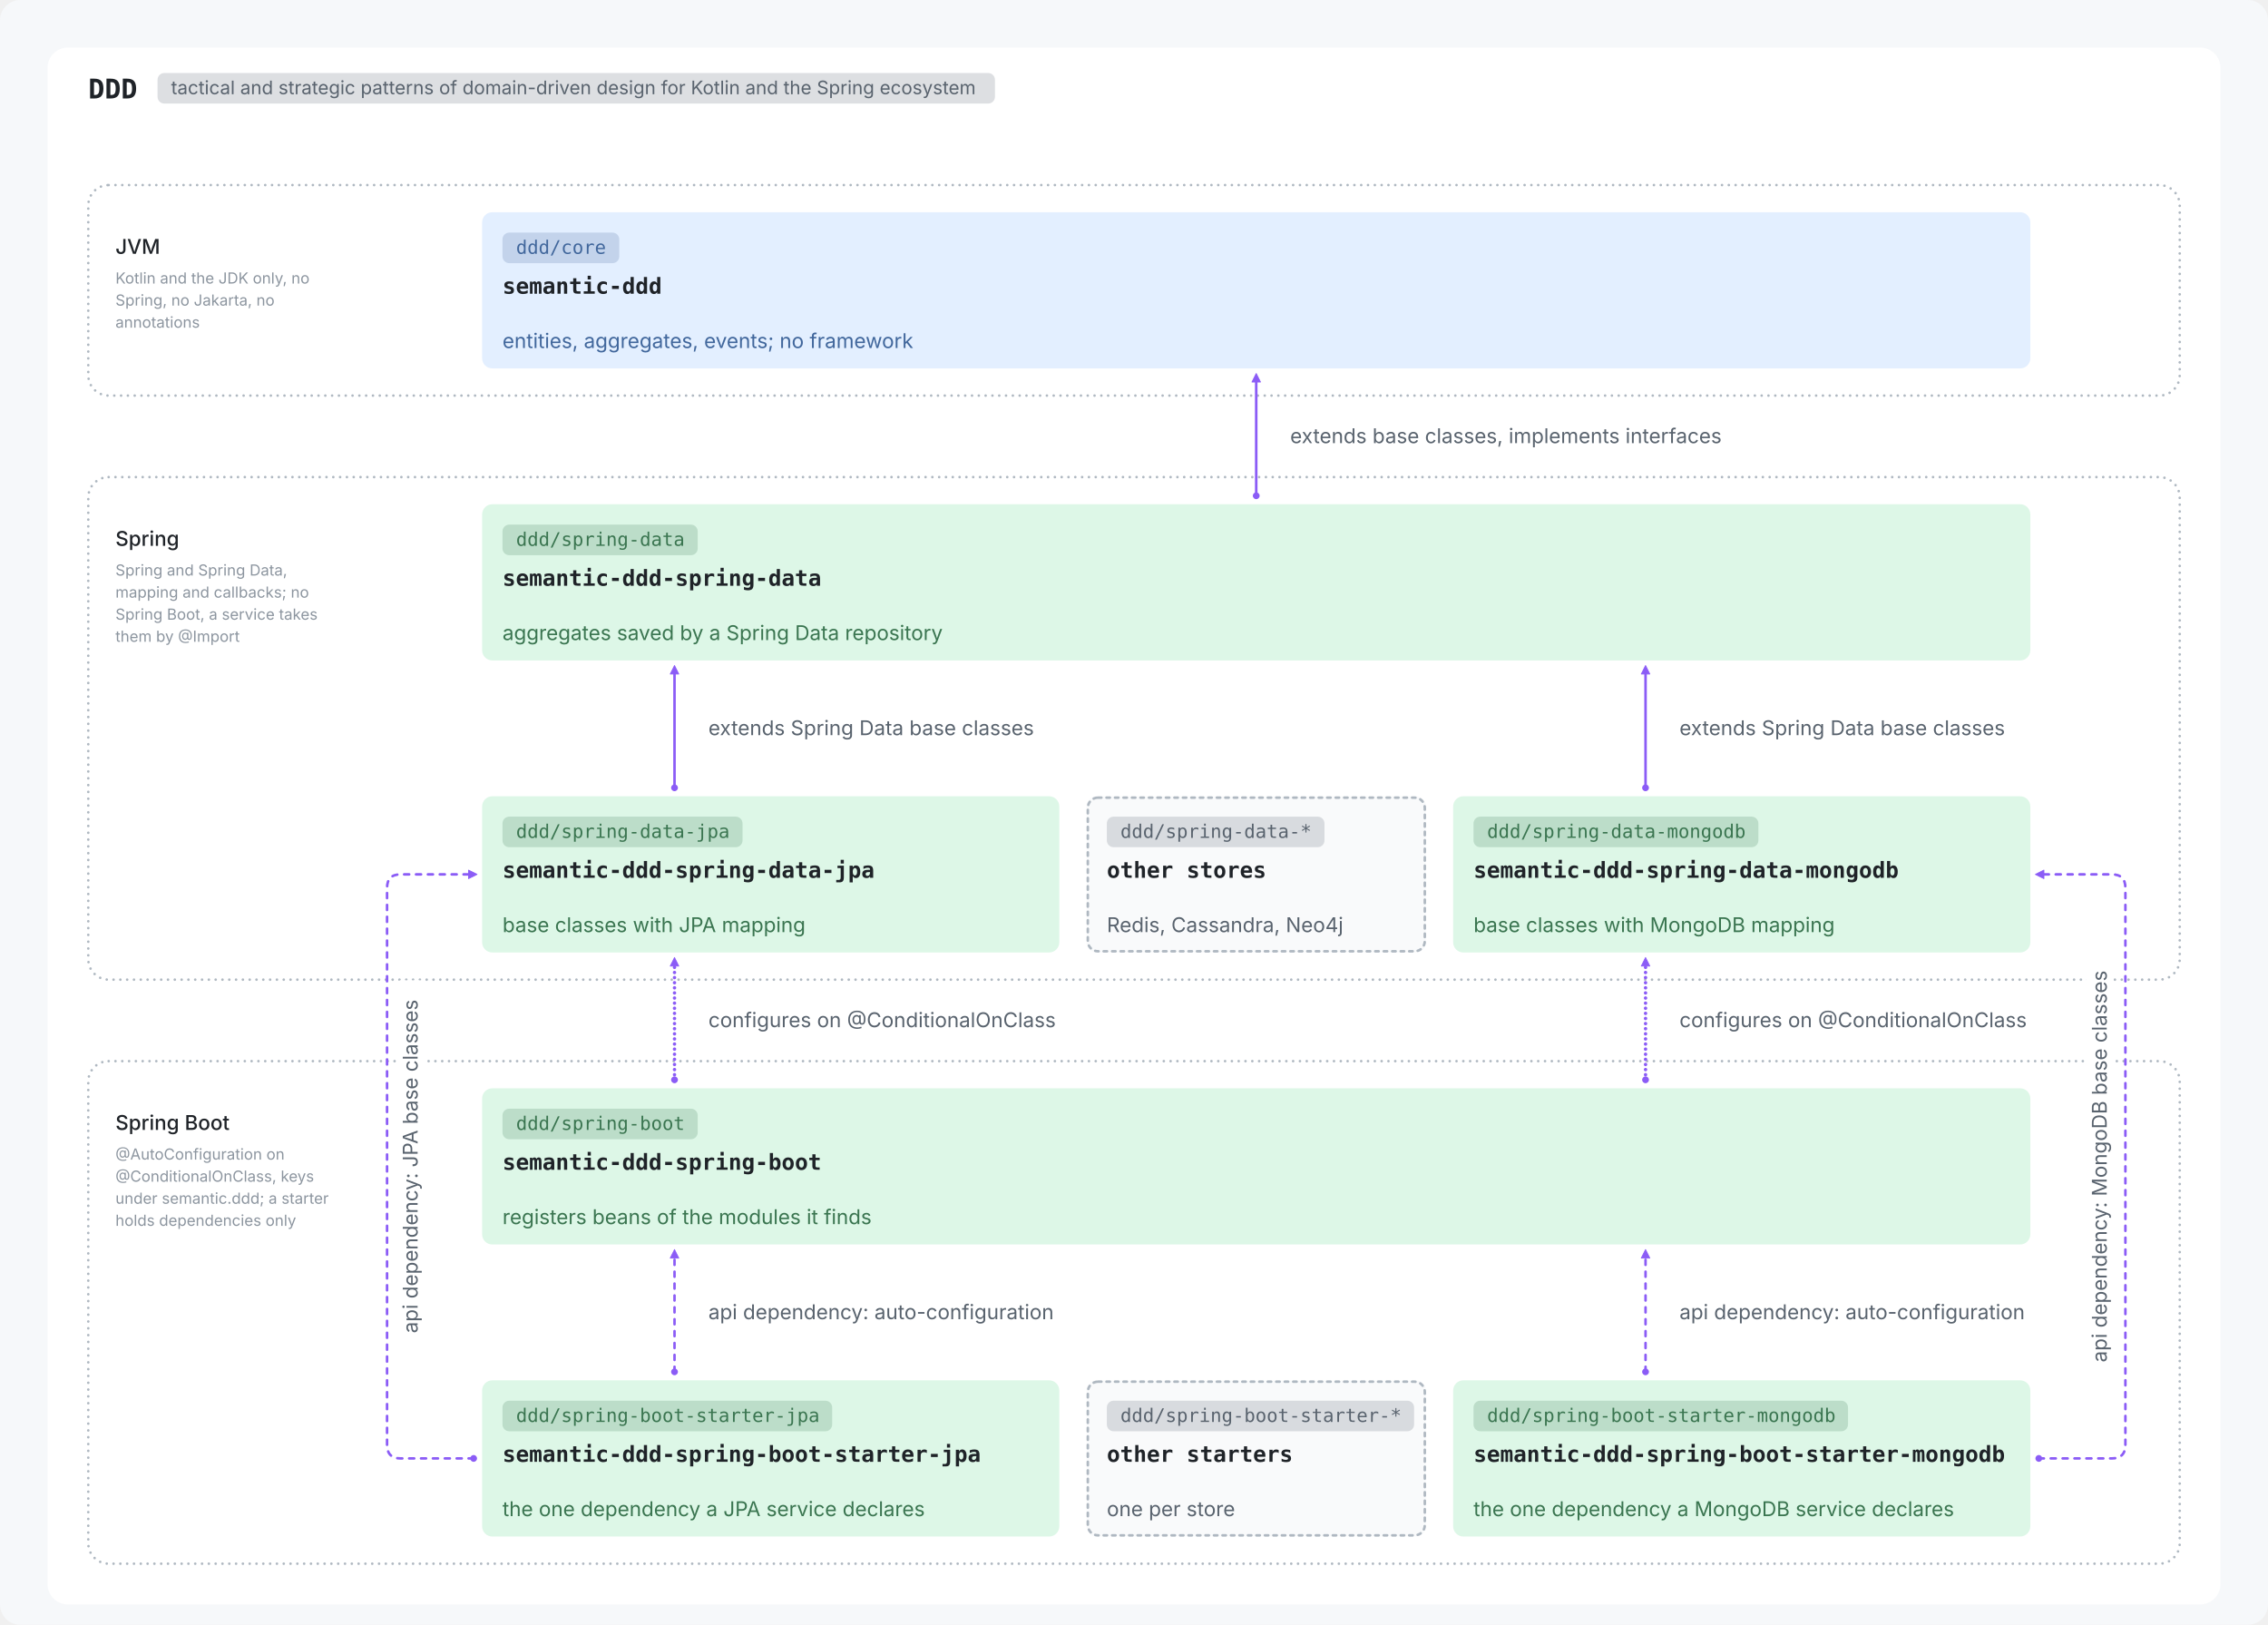
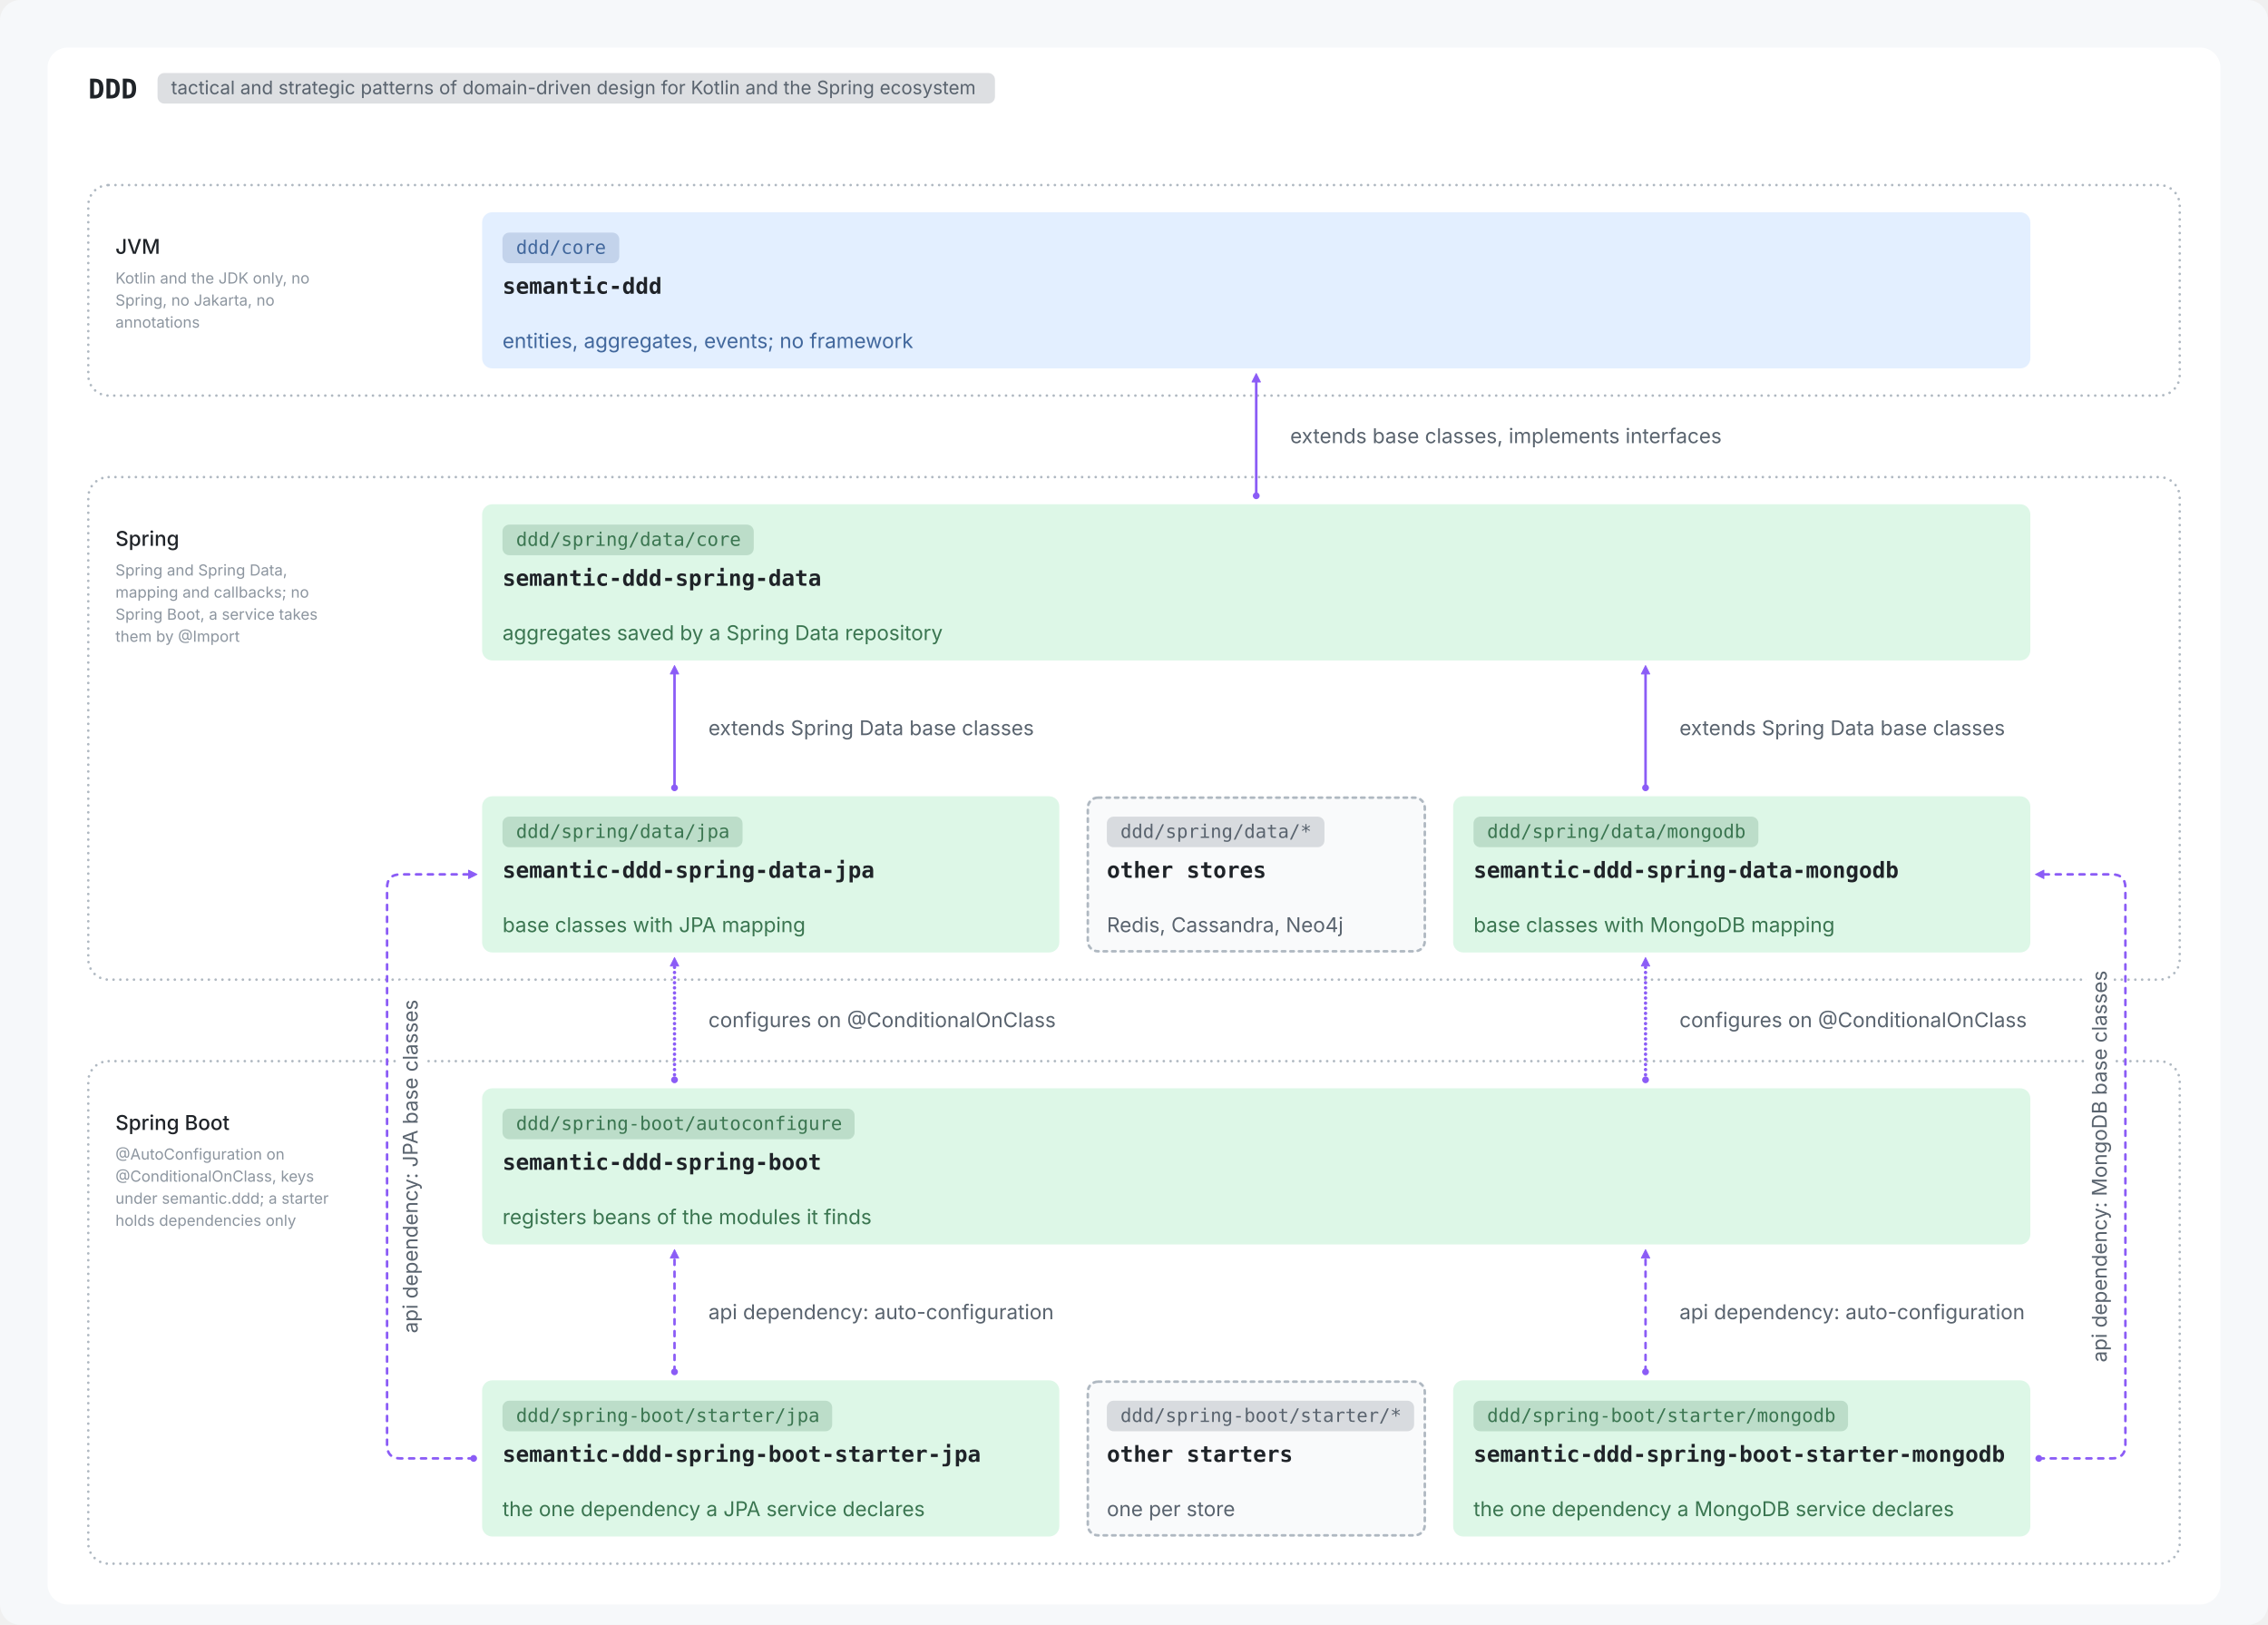
<svg xmlns="http://www.w3.org/2000/svg" viewBox="0 0 1336 957" width="1336" height="957" role="img">
  <rect width="1336" height="957" rx="12" fill="#F6F8FA" />
  <g transform="translate(12,12)">
    <rect x="16.0" y="16.0" width="1280.0" height="917.0" rx="12" fill="#FFFFFF" />
    <text x="40.0" y="46.0" font-family="ui-monospace, SFMono-Regular, 'SF Mono', Menlo, Consolas, monospace" font-size="16" font-weight="600" fill="#1F2328" text-anchor="start">DDD</text>
    <rect x="80.8" y="31.0" width="493.3" height="18" rx="4" fill="#59636E" fill-opacity="0.2" />
    <text x="88.8" y="43.5" font-family="-apple-system, BlinkMacSystemFont, 'Segoe UI', Inter, Helvetica, Arial, sans-serif" font-size="11" font-weight="400" fill="#59636E" text-anchor="start">tactical and strategic patterns of domain-driven design for Kotlin and the Spring ecosystem</text>
    <rect x="40" y="97" width="1232" height="124" rx="12" fill="none" stroke="#AFB8C1" stroke-width="1.5" stroke-linecap="round" stroke-dasharray="0.01 4" />
    <text x="56.0" y="137.5" font-family="-apple-system, BlinkMacSystemFont, 'Segoe UI', Inter, Helvetica, Arial, sans-serif" font-size="12" font-weight="500" fill="#1F2328" text-anchor="start">JVM</text>
    <text x="56.0" y="155.0" font-family="-apple-system, BlinkMacSystemFont, 'Segoe UI', Inter, Helvetica, Arial, sans-serif" font-size="9" font-weight="400" fill="#8C959F" text-anchor="start">Kotlin and the JDK only, no</text>
    <text x="56.0" y="168.0" font-family="-apple-system, BlinkMacSystemFont, 'Segoe UI', Inter, Helvetica, Arial, sans-serif" font-size="9" font-weight="400" fill="#8C959F" text-anchor="start">Spring, no Jakarta, no</text>
    <text x="56.0" y="181.0" font-family="-apple-system, BlinkMacSystemFont, 'Segoe UI', Inter, Helvetica, Arial, sans-serif" font-size="9" font-weight="400" fill="#8C959F" text-anchor="start">annotations</text>
    <rect x="40" y="269" width="1232" height="296" rx="12" fill="none" stroke="#AFB8C1" stroke-width="1.5" stroke-linecap="round" stroke-dasharray="0.01 4" />
    <text x="56.0" y="309.5" font-family="-apple-system, BlinkMacSystemFont, 'Segoe UI', Inter, Helvetica, Arial, sans-serif" font-size="12" font-weight="500" fill="#1F2328" text-anchor="start">Spring</text>
    <text x="56.0" y="327.0" font-family="-apple-system, BlinkMacSystemFont, 'Segoe UI', Inter, Helvetica, Arial, sans-serif" font-size="9" font-weight="400" fill="#8C959F" text-anchor="start">Spring and Spring Data,</text>
    <text x="56.0" y="340.0" font-family="-apple-system, BlinkMacSystemFont, 'Segoe UI', Inter, Helvetica, Arial, sans-serif" font-size="9" font-weight="400" fill="#8C959F" text-anchor="start">mapping and callbacks; no</text>
    <text x="56.0" y="353.0" font-family="-apple-system, BlinkMacSystemFont, 'Segoe UI', Inter, Helvetica, Arial, sans-serif" font-size="9" font-weight="400" fill="#8C959F" text-anchor="start">Spring Boot, a service takes</text>
    <text x="56.0" y="366.0" font-family="-apple-system, BlinkMacSystemFont, 'Segoe UI', Inter, Helvetica, Arial, sans-serif" font-size="9" font-weight="400" fill="#8C959F" text-anchor="start">them by @Import</text>
    <rect x="40" y="613" width="1232" height="296" rx="12" fill="none" stroke="#AFB8C1" stroke-width="1.5" stroke-linecap="round" stroke-dasharray="0.01 4" />
    <text x="56.0" y="653.5" font-family="-apple-system, BlinkMacSystemFont, 'Segoe UI', Inter, Helvetica, Arial, sans-serif" font-size="12" font-weight="500" fill="#1F2328" text-anchor="start">Spring Boot</text>
    <text x="56.0" y="671.0" font-family="-apple-system, BlinkMacSystemFont, 'Segoe UI', Inter, Helvetica, Arial, sans-serif" font-size="9" font-weight="400" fill="#8C959F" text-anchor="start">@AutoConfiguration on</text>
    <text x="56.0" y="684.0" font-family="-apple-system, BlinkMacSystemFont, 'Segoe UI', Inter, Helvetica, Arial, sans-serif" font-size="9" font-weight="400" fill="#8C959F" text-anchor="start">@ConditionalOnClass, keys</text>
    <text x="56.0" y="697.0" font-family="-apple-system, BlinkMacSystemFont, 'Segoe UI', Inter, Helvetica, Arial, sans-serif" font-size="9" font-weight="400" fill="#8C959F" text-anchor="start">under semantic.ddd; a starter</text>
    <text x="56.0" y="710.0" font-family="-apple-system, BlinkMacSystemFont, 'Segoe UI', Inter, Helvetica, Arial, sans-serif" font-size="9" font-weight="400" fill="#8C959F" text-anchor="start">holds dependencies only</text>
    <rect x="272.0" y="113.0" width="912.0" height="92.0" rx="6" fill="#E3EFFF" />
    <rect x="284.0" y="125.0" width="68.8" height="18" rx="4" fill="#41679C" fill-opacity="0.2" />
    <text x="292.0" y="137.5" font-family="ui-monospace, SFMono-Regular, 'SF Mono', Menlo, Consolas, monospace" font-size="11" font-weight="400" fill="#41679C" text-anchor="start">ddd/core</text>
    <text x="284.0" y="161.0" font-family="ui-monospace, SFMono-Regular, 'SF Mono', Menlo, Consolas, monospace" font-size="13" font-weight="600" fill="#1F2328" text-anchor="start">semantic-ddd</text>
    <text x="284.0" y="193.0" font-family="-apple-system, BlinkMacSystemFont, 'Segoe UI', Inter, Helvetica, Arial, sans-serif" font-size="12" font-weight="400" fill="#41679C" text-anchor="start">entities, aggregates, events; no framework</text>
    <rect x="272.0" y="285.0" width="912.0" height="92.0" rx="6" fill="#DDF7E7" />
-     <rect x="284.0" y="297.0" width="115.0" height="18" rx="4" fill="#3A7550" fill-opacity="0.2" />
-     <text x="292.0" y="309.5" font-family="ui-monospace, SFMono-Regular, 'SF Mono', Menlo, Consolas, monospace" font-size="11" font-weight="400" fill="#3A7550" text-anchor="start">ddd/spring-data</text>
+     <rect x="284.0" y="297.0" width="148.0" height="18" rx="4" fill="#3A7550" fill-opacity="0.2" />
+     <text x="292.0" y="309.5" font-family="ui-monospace, SFMono-Regular, 'SF Mono', Menlo, Consolas, monospace" font-size="11" font-weight="400" fill="#3A7550" text-anchor="start">ddd/spring/data/core</text>
    <text x="284.0" y="333.0" font-family="ui-monospace, SFMono-Regular, 'SF Mono', Menlo, Consolas, monospace" font-size="13" font-weight="600" fill="#1F2328" text-anchor="start">semantic-ddd-spring-data</text>
    <text x="284.0" y="365.0" font-family="-apple-system, BlinkMacSystemFont, 'Segoe UI', Inter, Helvetica, Arial, sans-serif" font-size="12" font-weight="400" fill="#3A7550" text-anchor="start">aggregates saved by a Spring Data repository</text>
    <rect x="272.0" y="457.0" width="340.0" height="92.0" rx="6" fill="#DDF7E7" />
    <rect x="284.0" y="469.0" width="141.4" height="18" rx="4" fill="#3A7550" fill-opacity="0.2" />
-     <text x="292.0" y="481.5" font-family="ui-monospace, SFMono-Regular, 'SF Mono', Menlo, Consolas, monospace" font-size="11" font-weight="400" fill="#3A7550" text-anchor="start">ddd/spring-data-jpa</text>
+     <text x="292.0" y="481.5" font-family="ui-monospace, SFMono-Regular, 'SF Mono', Menlo, Consolas, monospace" font-size="11" font-weight="400" fill="#3A7550" text-anchor="start">ddd/spring/data/jpa</text>
    <text x="284.0" y="505.0" font-family="ui-monospace, SFMono-Regular, 'SF Mono', Menlo, Consolas, monospace" font-size="13" font-weight="600" fill="#1F2328" text-anchor="start">semantic-ddd-spring-data-jpa</text>
    <text x="284.0" y="537.0" font-family="-apple-system, BlinkMacSystemFont, 'Segoe UI', Inter, Helvetica, Arial, sans-serif" font-size="12" font-weight="400" fill="#3A7550" text-anchor="start">base classes with JPA mapping</text>
    <rect x="844.0" y="457.0" width="340.0" height="92.0" rx="6" fill="#DDF7E7" />
    <rect x="856.0" y="469.0" width="167.8" height="18" rx="4" fill="#3A7550" fill-opacity="0.2" />
-     <text x="864.0" y="481.5" font-family="ui-monospace, SFMono-Regular, 'SF Mono', Menlo, Consolas, monospace" font-size="11" font-weight="400" fill="#3A7550" text-anchor="start">ddd/spring-data-mongodb</text>
+     <text x="864.0" y="481.5" font-family="ui-monospace, SFMono-Regular, 'SF Mono', Menlo, Consolas, monospace" font-size="11" font-weight="400" fill="#3A7550" text-anchor="start">ddd/spring/data/mongodb</text>
    <text x="856.0" y="505.0" font-family="ui-monospace, SFMono-Regular, 'SF Mono', Menlo, Consolas, monospace" font-size="13" font-weight="600" fill="#1F2328" text-anchor="start">semantic-ddd-spring-data-mongodb</text>
    <text x="856.0" y="537.0" font-family="-apple-system, BlinkMacSystemFont, 'Segoe UI', Inter, Helvetica, Arial, sans-serif" font-size="12" font-weight="400" fill="#3A7550" text-anchor="start">base classes with MongoDB mapping</text>
    <rect x="272.0" y="629.0" width="912.0" height="92.0" rx="6" fill="#DDF7E7" />
-     <rect x="284.0" y="641.0" width="115.0" height="18" rx="4" fill="#3A7550" fill-opacity="0.2" />
-     <text x="292.0" y="653.5" font-family="ui-monospace, SFMono-Regular, 'SF Mono', Menlo, Consolas, monospace" font-size="11" font-weight="400" fill="#3A7550" text-anchor="start">ddd/spring-boot</text>
+     <rect x="284.0" y="641.0" width="207.4" height="18" rx="4" fill="#3A7550" fill-opacity="0.2" />
+     <text x="292.0" y="653.5" font-family="ui-monospace, SFMono-Regular, 'SF Mono', Menlo, Consolas, monospace" font-size="11" font-weight="400" fill="#3A7550" text-anchor="start">ddd/spring-boot/autoconfigure</text>
    <text x="284.0" y="677.0" font-family="ui-monospace, SFMono-Regular, 'SF Mono', Menlo, Consolas, monospace" font-size="13" font-weight="600" fill="#1F2328" text-anchor="start">semantic-ddd-spring-boot</text>
    <text x="284.0" y="709.0" font-family="-apple-system, BlinkMacSystemFont, 'Segoe UI', Inter, Helvetica, Arial, sans-serif" font-size="12" font-weight="400" fill="#3A7550" text-anchor="start">registers beans of the modules it finds</text>
    <rect x="272.0" y="801.0" width="340.0" height="92.0" rx="6" fill="#DDF7E7" />
    <rect x="284.0" y="813.0" width="194.2" height="18" rx="4" fill="#3A7550" fill-opacity="0.2" />
-     <text x="292.0" y="825.5" font-family="ui-monospace, SFMono-Regular, 'SF Mono', Menlo, Consolas, monospace" font-size="11" font-weight="400" fill="#3A7550" text-anchor="start">ddd/spring-boot-starter-jpa</text>
+     <text x="292.0" y="825.5" font-family="ui-monospace, SFMono-Regular, 'SF Mono', Menlo, Consolas, monospace" font-size="11" font-weight="400" fill="#3A7550" text-anchor="start">ddd/spring-boot/starter/jpa</text>
    <text x="284.0" y="849.0" font-family="ui-monospace, SFMono-Regular, 'SF Mono', Menlo, Consolas, monospace" font-size="13" font-weight="600" fill="#1F2328" text-anchor="start">semantic-ddd-spring-boot-starter-jpa</text>
    <text x="284.0" y="881.0" font-family="-apple-system, BlinkMacSystemFont, 'Segoe UI', Inter, Helvetica, Arial, sans-serif" font-size="12" font-weight="400" fill="#3A7550" text-anchor="start">the one dependency a JPA service declares</text>
    <rect x="844.0" y="801.0" width="340.0" height="92.0" rx="6" fill="#DDF7E7" />
    <rect x="856.0" y="813.0" width="220.6" height="18" rx="4" fill="#3A7550" fill-opacity="0.2" />
-     <text x="864.0" y="825.5" font-family="ui-monospace, SFMono-Regular, 'SF Mono', Menlo, Consolas, monospace" font-size="11" font-weight="400" fill="#3A7550" text-anchor="start">ddd/spring-boot-starter-mongodb</text>
+     <text x="864.0" y="825.5" font-family="ui-monospace, SFMono-Regular, 'SF Mono', Menlo, Consolas, monospace" font-size="11" font-weight="400" fill="#3A7550" text-anchor="start">ddd/spring-boot/starter/mongodb</text>
    <text x="856.0" y="849.0" font-family="ui-monospace, SFMono-Regular, 'SF Mono', Menlo, Consolas, monospace" font-size="13" font-weight="600" fill="#1F2328" text-anchor="start">semantic-ddd-spring-boot-starter-mongodb</text>
    <text x="856.0" y="881.0" font-family="-apple-system, BlinkMacSystemFont, 'Segoe UI', Inter, Helvetica, Arial, sans-serif" font-size="12" font-weight="400" fill="#3A7550" text-anchor="start">the one dependency a MongoDB service declares</text>
    <rect x="628.0" y="457.0" width="200.0" height="92.0" rx="6" fill="#F9FAFB" />
    <rect x="640.0" y="469.0" width="128.2" height="18" rx="4" fill="#59636E" fill-opacity="0.2" />
-     <text x="648.0" y="481.5" font-family="ui-monospace, SFMono-Regular, 'SF Mono', Menlo, Consolas, monospace" font-size="11" font-weight="400" fill="#59636E" text-anchor="start">ddd/spring-data-*</text>
+     <text x="648.0" y="481.5" font-family="ui-monospace, SFMono-Regular, 'SF Mono', Menlo, Consolas, monospace" font-size="11" font-weight="400" fill="#59636E" text-anchor="start">ddd/spring/data/*</text>
    <text x="640.0" y="505.0" font-family="ui-monospace, SFMono-Regular, 'SF Mono', Menlo, Consolas, monospace" font-size="13" font-weight="600" fill="#1F2328" text-anchor="start">other stores</text>
    <text x="640.0" y="537.0" font-family="-apple-system, BlinkMacSystemFont, 'Segoe UI', Inter, Helvetica, Arial, sans-serif" font-size="12" font-weight="400" fill="#59636E" text-anchor="start">Redis, Cassandra, Neo4j</text>
    <rect x="628.8" y="457.8" width="198.5" height="90.5" rx="6" fill="none" stroke="#AFB8C1" stroke-width="1.5" stroke-dasharray="2 3" stroke-linecap="round" />
    <rect x="628.0" y="801.0" width="200.0" height="92.0" rx="6" fill="#F9FAFB" />
    <rect x="640.0" y="813.0" width="181.0" height="18" rx="4" fill="#59636E" fill-opacity="0.2" />
-     <text x="648.0" y="825.5" font-family="ui-monospace, SFMono-Regular, 'SF Mono', Menlo, Consolas, monospace" font-size="11" font-weight="400" fill="#59636E" text-anchor="start">ddd/spring-boot-starter-*</text>
+     <text x="648.0" y="825.5" font-family="ui-monospace, SFMono-Regular, 'SF Mono', Menlo, Consolas, monospace" font-size="11" font-weight="400" fill="#59636E" text-anchor="start">ddd/spring-boot/starter/*</text>
    <text x="640.0" y="849.0" font-family="ui-monospace, SFMono-Regular, 'SF Mono', Menlo, Consolas, monospace" font-size="13" font-weight="600" fill="#1F2328" text-anchor="start">other starters</text>
    <text x="640.0" y="881.0" font-family="-apple-system, BlinkMacSystemFont, 'Segoe UI', Inter, Helvetica, Arial, sans-serif" font-size="12" font-weight="400" fill="#59636E" text-anchor="start">one per store</text>
    <rect x="628.8" y="801.8" width="198.5" height="90.5" rx="6" fill="none" stroke="#AFB8C1" stroke-width="1.5" stroke-dasharray="2 3" stroke-linecap="round" />
    <circle cx="728.0" cy="280" r="2" fill="#8B5CF6" />
    <path d="M728.0,208 L730.5,213.0 L725.5,213.0 Z" fill="#8B5CF6" stroke="#8B5CF6" stroke-width="0.5" stroke-linejoin="round" />
    <path d="M728.0,280 L728.0,213" stroke="#8B5CF6" stroke-width="1.5" fill="none" stroke-linecap="round" stroke-linejoin="round" />
    <circle cx="385.333" cy="452" r="2" fill="#8B5CF6" />
    <path d="M385.333,380 L387.833,385.0 L382.833,385.0 Z" fill="#8B5CF6" stroke="#8B5CF6" stroke-width="0.5" stroke-linejoin="round" />
    <path d="M385.333,452 L385.333,385" stroke="#8B5CF6" stroke-width="1.5" fill="none" stroke-linecap="round" stroke-linejoin="round" />
    <circle cx="957.333" cy="452" r="2" fill="#8B5CF6" />
    <path d="M957.333,380 L959.833,385.0 L954.833,385.0 Z" fill="#8B5CF6" stroke="#8B5CF6" stroke-width="0.5" stroke-linejoin="round" />
    <path d="M957.333,452 L957.333,385" stroke="#8B5CF6" stroke-width="1.5" fill="none" stroke-linecap="round" stroke-linejoin="round" />
    <circle cx="385.333" cy="624" r="2" fill="#8B5CF6" />
    <path d="M385.333,552 L387.833,557.0 L382.833,557.0 Z" fill="#8B5CF6" stroke="#8B5CF6" stroke-width="0.5" stroke-linejoin="round" />
    <path d="M385.333,624 L385.333,557" stroke="#8B5CF6" stroke-width="2" fill="none" stroke-linecap="round" stroke-linejoin="round" stroke-dasharray="0.01 3" />
    <circle cx="957.333" cy="624" r="2" fill="#8B5CF6" />
    <path d="M957.333,552 L959.833,557.0 L954.833,557.0 Z" fill="#8B5CF6" stroke="#8B5CF6" stroke-width="0.5" stroke-linejoin="round" />
    <path d="M957.333,624 L957.333,557" stroke="#8B5CF6" stroke-width="2" fill="none" stroke-linecap="round" stroke-linejoin="round" stroke-dasharray="0.01 3" />
    <circle cx="385.333" cy="796" r="2" fill="#8B5CF6" />
    <path d="M385.333,724 L387.833,729.0 L382.833,729.0 Z" fill="#8B5CF6" stroke="#8B5CF6" stroke-width="0.5" stroke-linejoin="round" />
    <path d="M385.333,796 L385.333,729" stroke="#8B5CF6" stroke-width="1.5" fill="none" stroke-linecap="round" stroke-linejoin="round" stroke-dasharray="3 4" />
    <circle cx="957.333" cy="796" r="2" fill="#8B5CF6" />
    <path d="M957.333,724 L959.833,729.0 L954.833,729.0 Z" fill="#8B5CF6" stroke="#8B5CF6" stroke-width="0.5" stroke-linejoin="round" />
    <path d="M957.333,796 L957.333,729" stroke="#8B5CF6" stroke-width="1.5" fill="none" stroke-linecap="round" stroke-linejoin="round" stroke-dasharray="3 4" />
    <circle cx="267" cy="847.0" r="2" fill="#8B5CF6" />
    <path d="M269,503.0 L264.0,505.5 L264.0,500.5 Z" fill="#8B5CF6" stroke="#8B5CF6" stroke-width="0.5" stroke-linejoin="round" />
    <path d="M267,847.0 L224,847.0 Q216,847.0 216,839.0 L216,511.0 Q216,503.0 224,503.0 L264,503.0" stroke="#8B5CF6" stroke-width="1.5" fill="none" stroke-linecap="round" stroke-linejoin="round" stroke-dasharray="3 4" />
    <circle cx="1189" cy="847.0" r="2" fill="#8B5CF6" />
    <path d="M1187,503.0 L1192.0,500.5 L1192.0,505.5 Z" fill="#8B5CF6" stroke="#8B5CF6" stroke-width="0.5" stroke-linejoin="round" />
    <path d="M1189,847.0 L1232,847.0 Q1240,847.0 1240,839.0 L1240,511.0 Q1240,503.0 1232,503.0 L1192,503.0" stroke="#8B5CF6" stroke-width="1.5" fill="none" stroke-linecap="round" stroke-linejoin="round" stroke-dasharray="3 4" />
    <text x="748.0" y="249.0" font-family="-apple-system, BlinkMacSystemFont, 'Segoe UI', Inter, Helvetica, Arial, sans-serif" font-size="12" font-weight="400" fill="#59636E" text-anchor="start">extends base classes, implements interfaces</text>
    <text x="405.3" y="421.0" font-family="-apple-system, BlinkMacSystemFont, 'Segoe UI', Inter, Helvetica, Arial, sans-serif" font-size="12" font-weight="400" fill="#59636E" text-anchor="start">extends Spring Data base classes</text>
    <text x="977.3" y="421.0" font-family="-apple-system, BlinkMacSystemFont, 'Segoe UI', Inter, Helvetica, Arial, sans-serif" font-size="12" font-weight="400" fill="#59636E" text-anchor="start">extends Spring Data base classes</text>
    <text x="405.3" y="593.0" font-family="-apple-system, BlinkMacSystemFont, 'Segoe UI', Inter, Helvetica, Arial, sans-serif" font-size="12" font-weight="400" fill="#59636E" text-anchor="start">configures on @ConditionalOnClass</text>
    <text x="977.3" y="593.0" font-family="-apple-system, BlinkMacSystemFont, 'Segoe UI', Inter, Helvetica, Arial, sans-serif" font-size="12" font-weight="400" fill="#59636E" text-anchor="start">configures on @ConditionalOnClass</text>
    <text x="405.3" y="765.0" font-family="-apple-system, BlinkMacSystemFont, 'Segoe UI', Inter, Helvetica, Arial, sans-serif" font-size="12" font-weight="400" fill="#59636E" text-anchor="start">api dependency: auto-configuration</text>
    <text x="977.3" y="765.0" font-family="-apple-system, BlinkMacSystemFont, 'Segoe UI', Inter, Helvetica, Arial, sans-serif" font-size="12" font-weight="400" fill="#59636E" text-anchor="start">api dependency: auto-configuration</text>
    <g transform="rotate(-90 234 675.0)">
      <rect x="124.4" y="663.0" width="219.2" height="16.0" rx="2" fill="#FFFFFF" />
      <text x="234.0" y="675.0" font-family="-apple-system, BlinkMacSystemFont, 'Segoe UI', Inter, Helvetica, Arial, sans-serif" font-size="12" font-weight="400" fill="#59636E" text-anchor="middle">api dependency: JPA base classes</text>
    </g>
    <g transform="rotate(-90 1229 675.0)">
      <rect x="1106.2" y="663.0" width="245.6" height="16.0" rx="2" fill="#FFFFFF" />
      <text x="1229.0" y="675.0" font-family="-apple-system, BlinkMacSystemFont, 'Segoe UI', Inter, Helvetica, Arial, sans-serif" font-size="12" font-weight="400" fill="#59636E" text-anchor="middle">api dependency: MongoDB base classes</text>
    </g>
  </g>
</svg>
